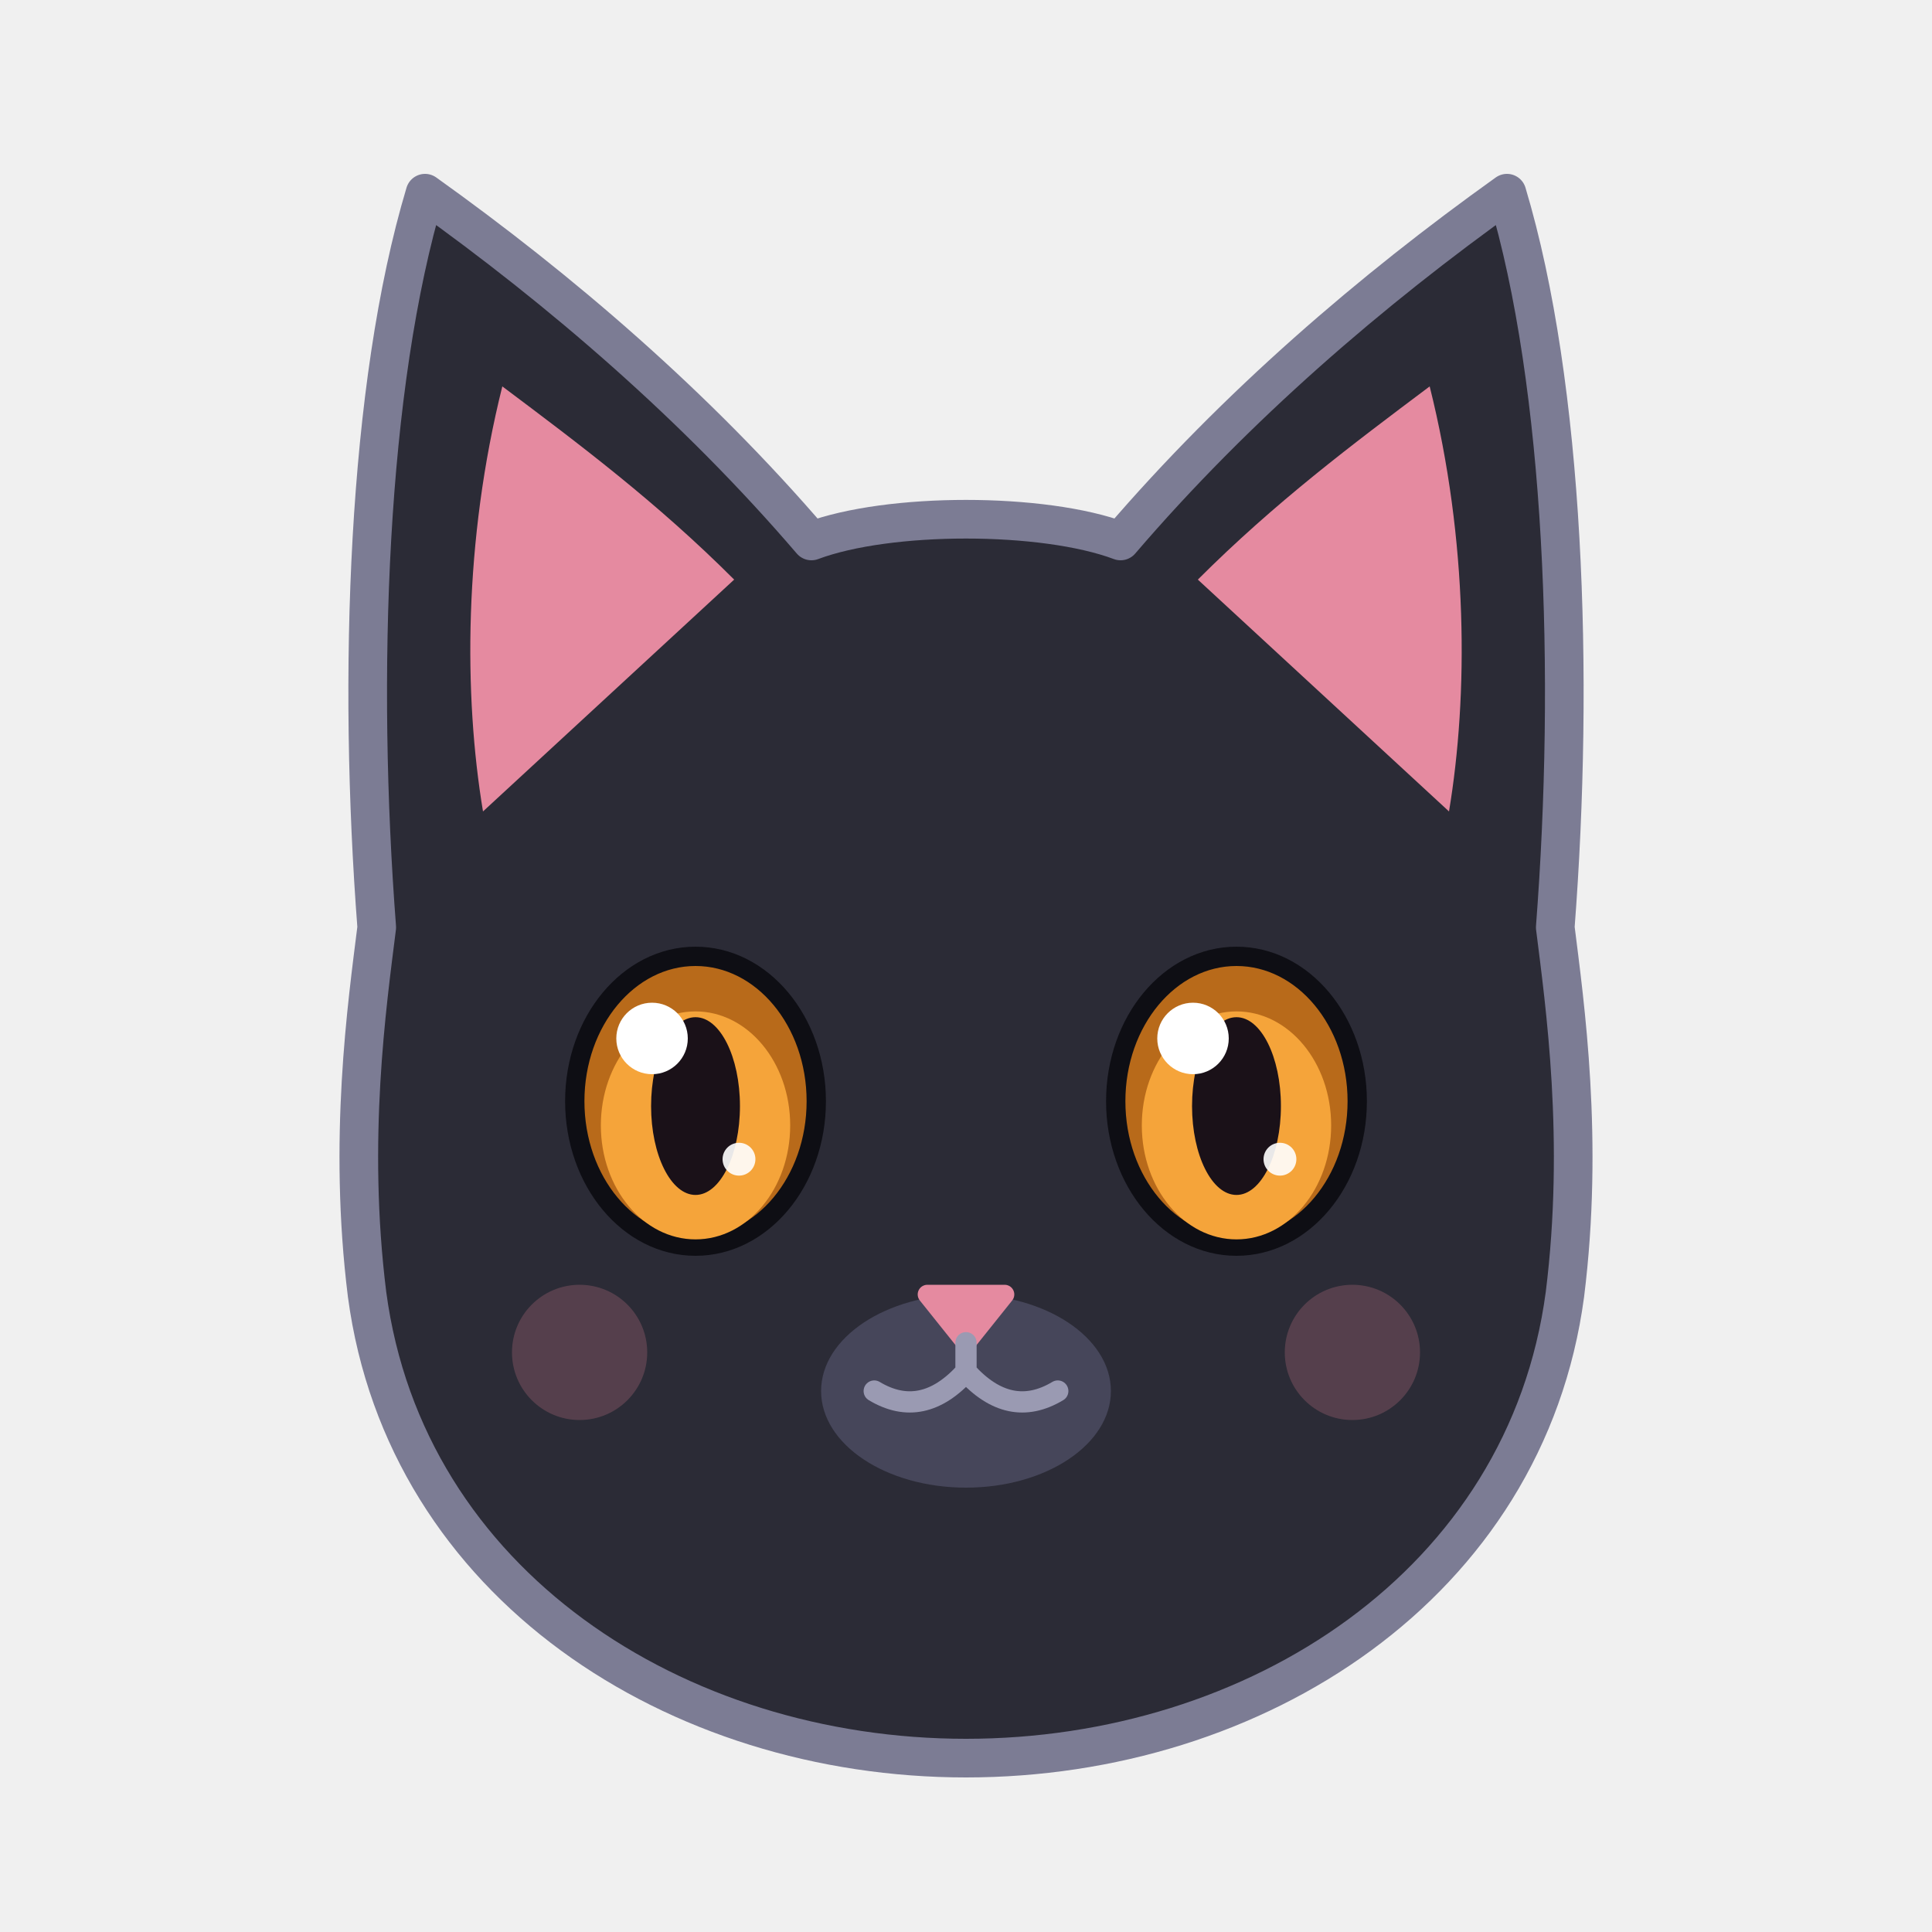
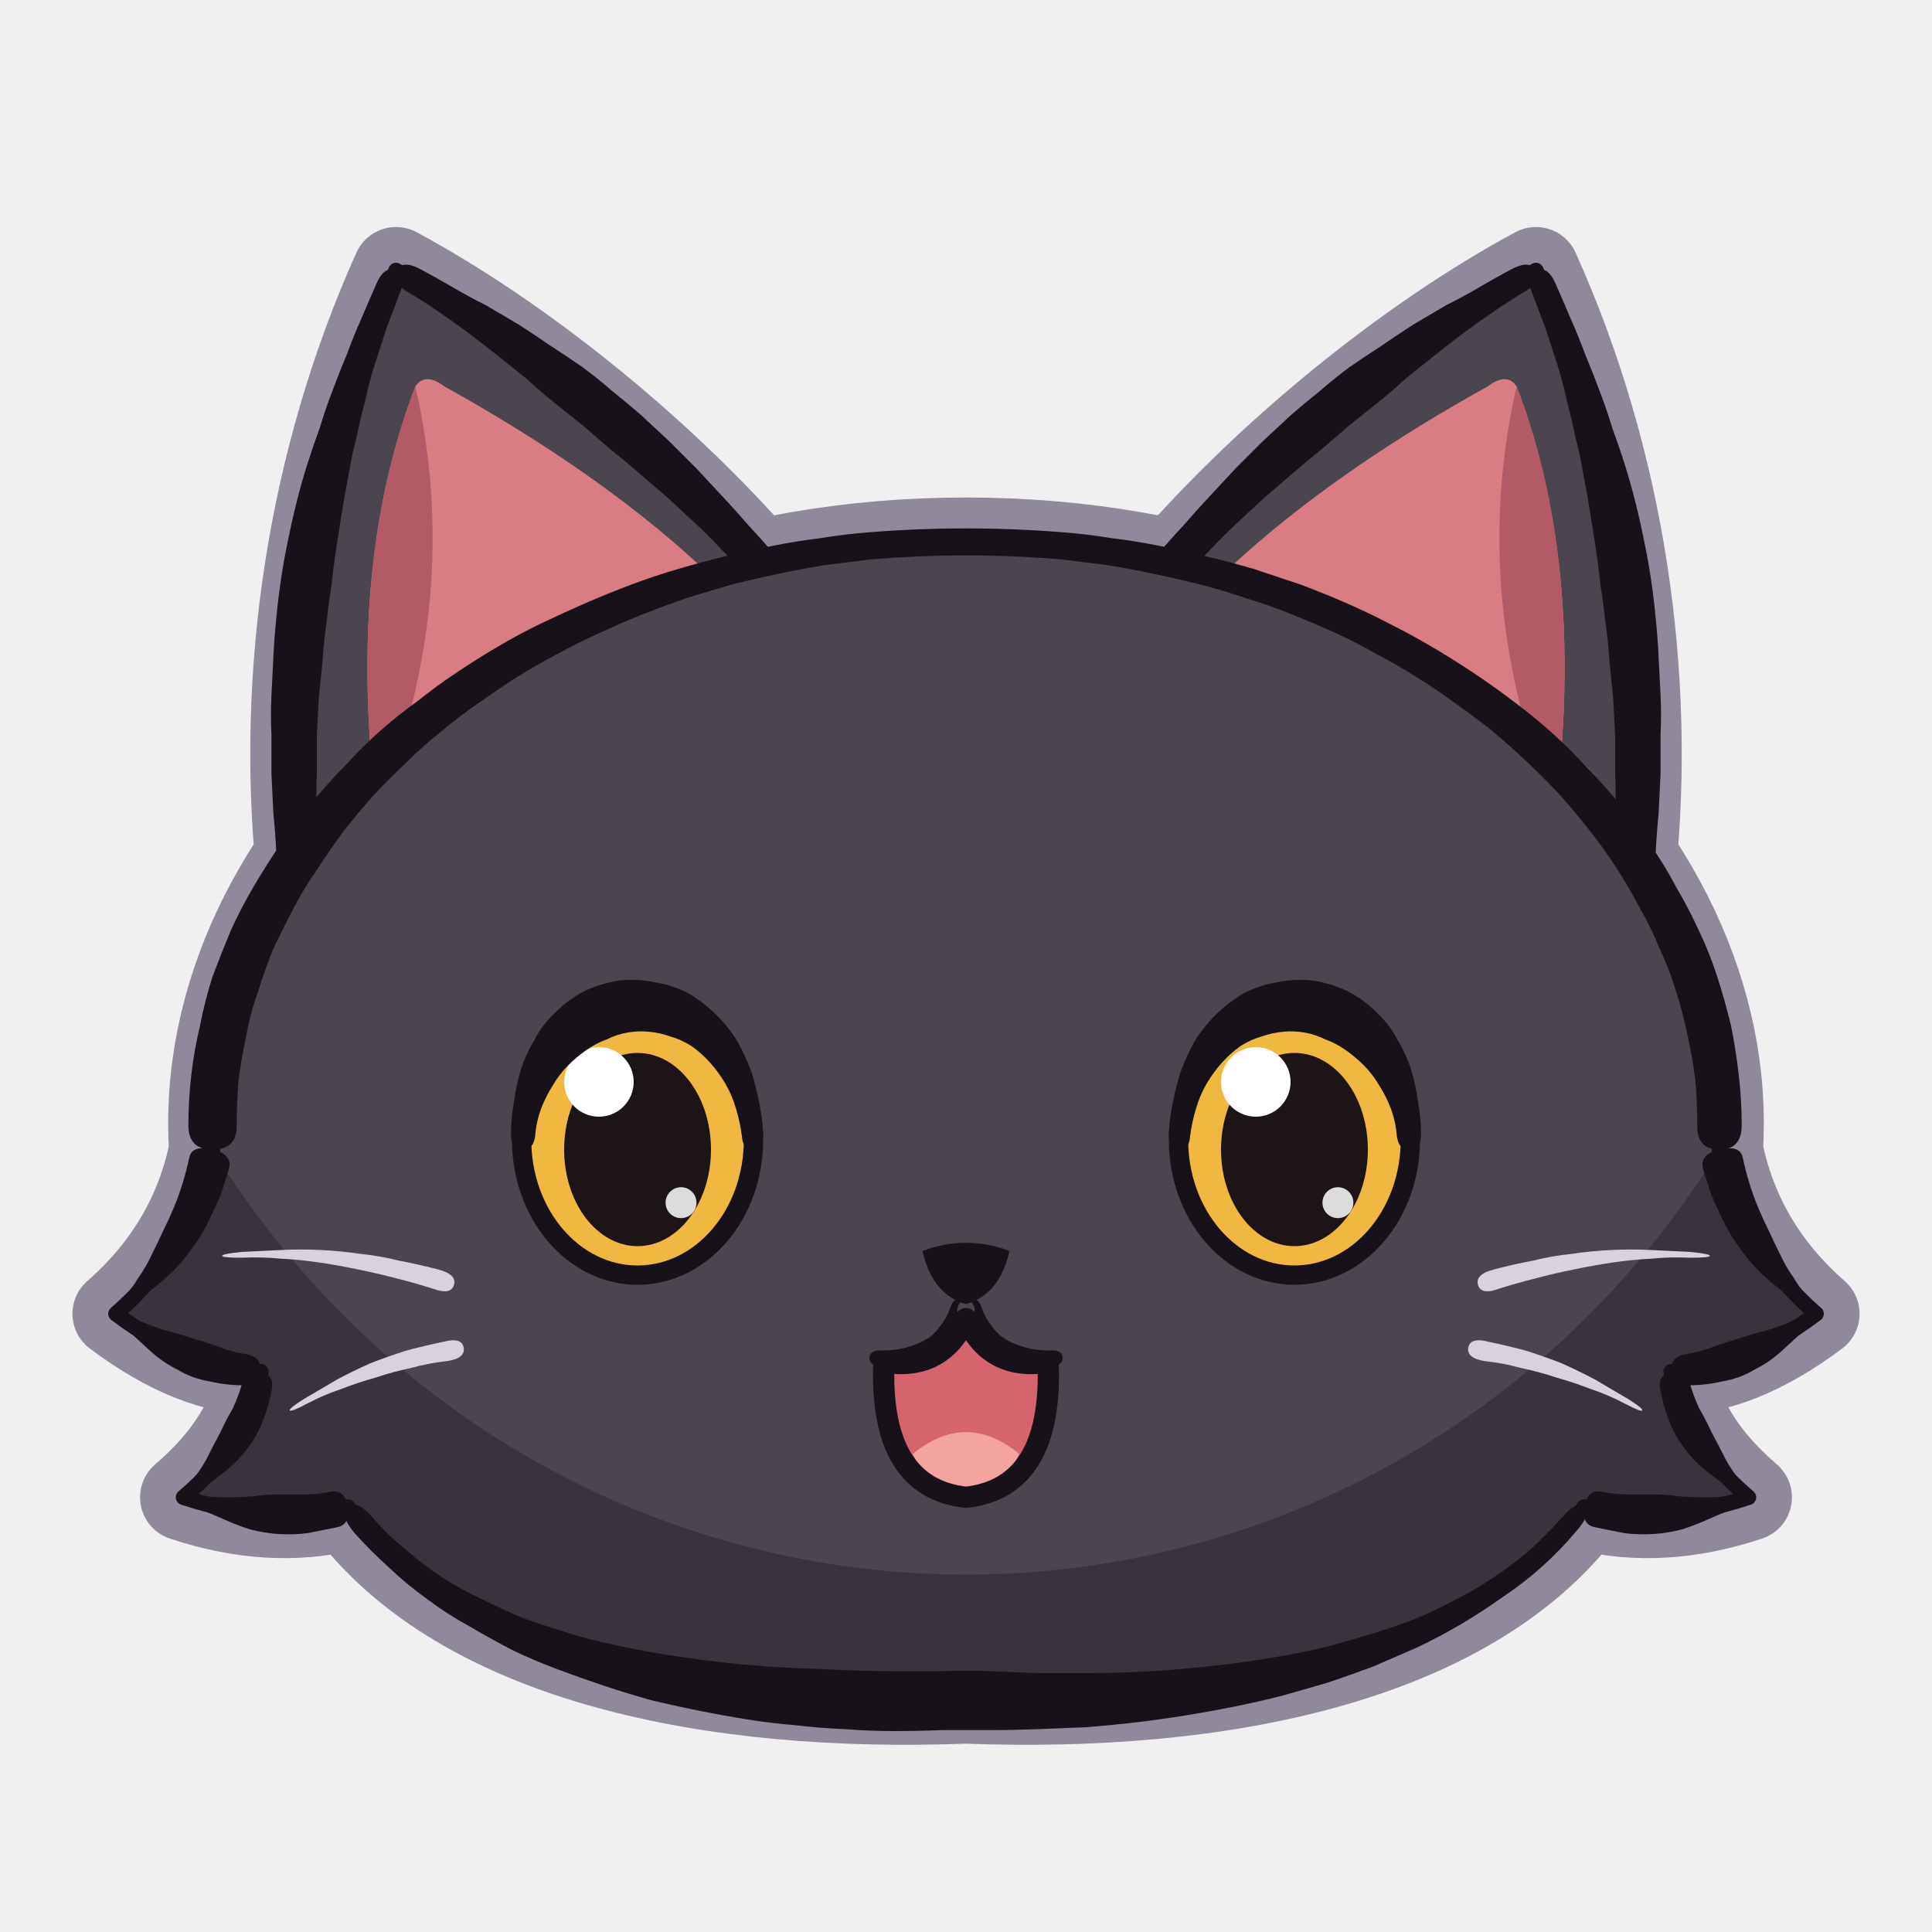
<svg xmlns="http://www.w3.org/2000/svg" width="200" height="200" viewBox="0 0 200 200">
-   <path d="M100 182 C70 182 42 164 38 134 C36 118 38 104 39 96 C37 70 38 40 44 20 C58 30 72 42 84 56 C92 53 108 53 116 56 C128 42 142 30 156 20 C162 40 163 70 161 96 C162 104 164 118 162 134 C158 164 130 182 100 182 Z" fill="#2b2b36" stroke="#7c7c94" stroke-width="4" stroke-linejoin="round" />
-   <path d="M52 40 C48 56 48 72 50 84 L76 60 C68 52 60 46 52 40 Z" fill="#e58aa0" />
-   <path d="M148 40 C152 56 152 72 150 84 L124 60 C132 52 140 46 148 40 Z" fill="#e58aa0" />
-   <g transform="translate(0 -8)">
-     <ellipse cx="100" cy="152" rx="15" ry="10" fill="#46465a" />
-     <circle cx="60" cy="148" r="7" fill="#ff8fa3" opacity="0.2" />
-     <circle cx="140" cy="148" r="7" fill="#ff8fa3" opacity="0.2" />
-     <ellipse cx="72" cy="122" rx="12.5" ry="15" fill="#b86a1a" stroke="#0e0e14" stroke-width="2" />
-     <ellipse cx="128" cy="122" rx="12.5" ry="15" fill="#b86a1a" stroke="#0e0e14" stroke-width="2" />
-     <ellipse cx="72" cy="124.5" rx="9.8" ry="11.8" fill="#f5a43a" />
-     <ellipse cx="128" cy="124.5" rx="9.8" ry="11.8" fill="#f5a43a" />
-     <ellipse cx="72" cy="122.5" rx="4.6" ry="9.2" fill="#1a1118" />
-     <ellipse cx="128" cy="122.5" rx="4.6" ry="9.2" fill="#1a1118" />
-     <circle cx="67.5" cy="115.5" r="3.7" fill="#ffffff" />
-     <circle cx="123.5" cy="115.5" r="3.7" fill="#ffffff" />
-     <circle cx="76.5" cy="128" r="1.7" fill="#ffffff" opacity="0.9" />
-     <circle cx="132.5" cy="128" r="1.7" fill="#ffffff" opacity="0.9" />
-     <path d="M96 142 L104 142 L100 147 Z" fill="#e58aa0" stroke="#e58aa0" stroke-width="2" stroke-linejoin="round" />
-     <path d="M100 147 L100 150 M100 150 Q95.5 155 90.5 152 M100 150 Q104.5 155 109.5 152" fill="none" stroke="#9a9ab2" stroke-width="2.2" stroke-linecap="round" />
-   </g>
+   <path d="M100 176 C74 177 48 172 36 156 Q28 158 19 155 Q26 149 27 142 Q20 142 12 136 Q20 129 22 119 C20 88 52 56 100 56 C148 56 180 88 178 119 Q180 129 188 136 Q180 142 173 142 Q174 149 181 155 Q172 158 164 156 C152 172 126 177 100 176 Z M31 90 C29 70 32 48 41 28 C54 35 69 47 80 60 Z M169 90 C171 70 168 48 159 28 C146 35 131 47 120 60 Z" fill="none" stroke="#8f899b" stroke-width="9" stroke-linejoin="round" />
+   <path d="M31 90 C29 70 32 48 41 28 C54 35 69 47 80 60 Z" fill="#4b454f" />
+   <path d="M169 90 C171 70 168 48 159 28 C146 35 131 47 120 60 Z" fill="#4b454f" />
+   <path d="M43 40 C38 53 37 68 39 84 L75 61 C66 52 55 45 46 40 Q44 38.5 43 40 Z M157 40 C162 53 163 68 161 84 L125 61 C134 52 145 45 154 40 Q156 38.5 157 40 Z" fill="#d97c83" />
+   <path d="M43 40 C38 53 37 68 39 84 Q48 62 43 40 Z M157 40 C162 53 163 68 161 84 Q152 62 157 40 Z" fill="#b25a66" />
+   <path d="M31 90 C29 70 32 48 41 28 C54 35 69 47 80 60 Z M169 90 C171 70 168 48 159 28 C146 35 131 47 120 60 Z" fill="none" stroke="#17121a" stroke-width="1.6" stroke-linejoin="round" />
+   <path d="M31 90 Q33.2 89.8 33 87.9 Q32.9 85.9 32.8 84 Q32.7 82 32.8 80.1 Q32.8 78.1 32.8 76.2 Q32.9 74.2 33 72.3 Q33.2 70.3 33.4 68.4 Q33.5 66.5 33.8 64.5 Q34 62.6 34.3 60.7 Q34.5 58.8 34.8 56.8 Q35.1 54.9 35.4 53 Q35.7 51.1 36.1 49.1 Q36.4 47.2 36.9 45.3 Q37.3 43.4 37.8 41.5 Q38.2 39.6 38.8 37.7 Q39.4 35.9 40 34 Q40.7 32.2 41.4 30.3 Q42.2 28.5 41 28 Q39.8 27.5 39 29.3 Q38.2 31.1 37.4 33 Q36.6 34.8 35.9 36.7 Q35.1 38.6 34.4 40.5 Q33.7 42.3 33.1 44.3 Q32.4 46.2 31.8 48.1 Q31.2 50 30.7 52 Q30.2 54 29.8 56 Q29.4 57.9 29.1 59.9 Q28.8 61.9 28.6 64 Q28.4 66 28.3 68 Q28.2 70 28.1 72 Q28 74.1 28.1 76.1 Q28.1 78.1 28.1 80.1 Q28.2 82.2 28.3 84.2 Q28.5 86.2 28.6 88.2 Q28.8 90.2 31 90 Z M169 90 Q166.8 89.8 167 87.9 Q167.1 85.9 167.2 84 Q167.3 82 167.2 80.1 Q167.2 78.1 167.2 76.2 Q167.1 74.2 167 72.3 Q166.8 70.3 166.6 68.4 Q166.5 66.5 166.2 64.5 Q166 62.6 165.7 60.7 Q165.5 58.8 165.2 56.8 Q164.9 54.9 164.6 53 Q164.3 51.1 163.9 49.1 Q163.6 47.2 163.1 45.3 Q162.7 43.4 162.2 41.5 Q161.8 39.6 161.2 37.7 Q160.6 35.9 160 34 Q159.3 32.2 158.6 30.3 Q157.8 28.5 159 28 Q160.2 27.5 161 29.3 Q161.8 31.1 162.6 33 Q163.4 34.8 164.1 36.7 Q164.9 38.6 165.6 40.5 Q166.3 42.3 166.9 44.3 Q167.6 46.2 168.2 48.1 Q168.8 50 169.3 52 Q169.8 54 170.2 56 Q170.6 57.9 170.9 59.9 Q171.2 61.9 171.4 64 Q171.6 66 171.7 68 Q171.8 70 171.9 72 Q172 74.1 171.9 76.1 Q171.9 78.1 171.9 80.1 Q171.8 82.2 171.7 84.2 Q171.5 86.2 171.4 88.2 Q171.2 90.2 169 90 Z M41 28 Q40.4 29.1 42 30.1 Q43.7 31.1 45.3 32.2 Q46.9 33.3 48.4 34.4 Q50 35.6 51.5 36.8 Q53 38 54.5 39.2 Q55.9 40.5 57.4 41.7 Q58.9 42.9 60.4 44.1 Q61.9 45.4 63.3 46.6 Q64.8 47.8 66.3 49.1 Q67.7 50.3 69.2 51.6 Q70.6 52.9 72 54.2 Q73.4 55.5 74.7 56.9 Q76.1 58.3 77.4 59.7 Q78.6 61.2 80 60 Q81.4 58.8 80.1 57.3 Q78.8 55.8 77.5 54.4 Q76.2 52.9 74.8 51.4 Q73.5 50 72.1 48.5 Q70.7 47.1 69.3 45.7 Q67.9 44.4 66.4 43 Q64.9 41.7 63.4 40.5 Q61.9 39.2 60.3 38 Q58.7 36.9 57 35.8 Q55.4 34.7 53.7 33.6 Q52 32.6 50.3 31.6 Q48.5 30.7 46.8 29.7 Q45.1 28.7 43.4 27.8 Q41.6 26.9 41 28 Z M159 28 Q159.6 29.1 158 30.1 Q156.3 31.1 154.7 32.2 Q153.1 33.3 151.6 34.4 Q150 35.6 148.5 36.8 Q147 38 145.5 39.2 Q144.1 40.5 142.6 41.7 Q141.1 42.9 139.6 44.1 Q138.1 45.4 136.7 46.6 Q135.2 47.8 133.7 49.1 Q132.3 50.3 130.8 51.6 Q129.4 52.9 128 54.2 Q126.6 55.5 125.3 56.9 Q123.9 58.3 122.6 59.7 Q121.4 61.2 120 60 Q118.6 58.8 119.9 57.3 Q121.2 55.8 122.5 54.4 Q123.8 52.9 125.2 51.4 Q126.5 50 127.9 48.5 Q129.3 47.1 130.7 45.7 Q132.1 44.4 133.6 43 Q135.1 41.7 136.6 40.5 Q138.1 39.2 139.7 38 Q141.3 36.9 143 35.8 Q144.6 34.7 146.3 33.6 Q148 32.6 149.7 31.6 Q151.5 30.7 153.2 29.7 Q154.9 28.7 156.6 27.8 Q158.4 26.9 159 28 Z" fill="#17121a" />
+   <path d="M100 176 C74 177 48 172 36 156 Q28 158 19 155 Q26 149 27 142 Q20 142 12 136 Q20 129 22 119 C20 88 52 56 100 56 C148 56 180 88 178 119 Q180 129 188 136 Q180 142 173 142 Q174 149 181 155 Q172 158 164 156 C152 172 126 177 100 176 Z" fill="#4b454f" />
+   <path d="M178 119 Q180 129 188 136 Q180 142 173 142 Q174 149 181 155 Q172 158 164 156 C152 172 126 177 100 176 C74 177 48 172 36 156 Q28 158 19 155 Q26 149 27 142 Q20 142 12 136 Q20 129 22 119 C40 148 70 163 100 163 C130 163 160 148 178 119 Z" fill="#1d1a22" opacity="0.4" />
+   <path d="M100 176 C74 177 48 172 36 156 Q28 158 19 155 Q26 149 27 142 Q20 142 12 136 Q20 129 22 119 C20 88 52 56 100 56 C148 56 180 88 178 119 Q180 129 188 136 Q180 142 173 142 Q174 149 181 155 Q172 158 164 156 C152 172 126 177 100 176 Z" fill="none" stroke="#17121a" stroke-width="1.6" stroke-linejoin="round" />
+   <path d="M164 156 Q163.2 155.3 161.6 157.2 Q160 159 158.2 160.6 Q156.3 162.2 154.3 163.5 Q152.3 164.8 150.1 165.9 Q148 167 145.7 167.9 Q143.5 168.7 141.1 169.4 Q138.8 170.1 136.4 170.7 Q134.1 171.2 131.7 171.6 Q129.3 172 126.9 172.3 Q124.4 172.6 122 172.8 Q119.6 173 117.2 173.1 Q114.7 173.2 112.3 173.2 Q109.9 173.2 107.4 173.2 Q105 173.1 102.5 173 Q100 172.9 97.5 173 Q95 173 92.6 173 Q90.1 173 87.7 172.9 Q85.3 172.8 82.9 172.7 Q80.4 172.6 78 172.4 Q75.6 172.2 73.2 171.9 Q70.8 171.6 68.4 171.2 Q66 170.8 63.7 170.3 Q61.3 169.8 59 169.1 Q56.7 168.4 54.4 167.6 Q52.2 166.7 50 165.6 Q47.8 164.6 45.8 163.3 Q43.8 162 42 160.4 Q40.1 158.9 38.5 157 Q36.9 155.2 36 156 Q35.1 156.8 36.7 158.7 Q38.4 160.6 40.3 162.3 Q42.2 164.1 44.3 165.6 Q46.3 167.1 48.5 168.3 Q50.7 169.6 53 170.8 Q55.3 171.9 57.7 172.8 Q60.1 173.7 62.5 174.5 Q64.9 175.3 67.4 176 Q69.9 176.6 72.4 177.1 Q74.9 177.6 77.4 178 Q79.9 178.4 82.4 178.6 Q84.9 178.9 87.5 179 Q90 179.2 92.5 179.2 Q95.1 179.2 97.5 179.1 Q100 179.1 102.5 179.1 Q104.9 179.1 107.5 179 Q110 178.9 112.5 178.8 Q115 178.6 117.6 178.3 Q120.1 178 122.6 177.6 Q125.1 177.2 127.6 176.7 Q130.1 176.2 132.5 175.6 Q135 174.9 137.4 174.2 Q139.8 173.4 142.2 172.5 Q144.5 171.5 146.8 170.5 Q149.1 169.4 151.3 168.1 Q153.5 166.8 155.6 165.3 Q157.7 163.9 159.6 162.2 Q161.5 160.5 163.1 158.6 Q164.8 156.7 164 156 Z M22 119 Q24.5 119 24.5 116.6 Q24.5 114.2 24.7 111.8 Q25 109.5 25.5 107.2 Q25.9 104.9 26.7 102.7 Q27.4 100.4 28.3 98.2 Q29.3 96.1 30.4 94 Q31.5 91.9 32.9 89.9 Q34.2 87.9 35.6 86 Q37.1 84.1 38.7 82.3 Q40.3 80.6 42.1 78.9 Q43.8 77.2 45.7 75.7 Q47.5 74.2 49.5 72.8 Q51.5 71.4 53.5 70.1 Q55.6 68.8 57.7 67.7 Q59.9 66.5 62.1 65.5 Q64.3 64.5 66.5 63.6 Q68.8 62.7 71.1 61.9 Q73.4 61.2 75.8 60.5 Q78.2 59.9 80.6 59.4 Q82.9 58.9 85.4 58.5 Q87.8 58.2 90.2 57.9 Q92.7 57.7 95.1 57.6 Q97.5 57.5 100 57.5 Q102.5 57.5 104.9 57.6 Q107.3 57.7 109.8 57.9 Q112.2 58.2 114.6 58.5 Q117.1 58.9 119.4 59.4 Q121.8 59.9 124.2 60.5 Q126.6 61.1 128.9 61.9 Q131.2 62.6 133.5 63.5 Q135.7 64.4 138 65.4 Q140.2 66.4 142.3 67.6 Q144.4 68.7 146.5 70 Q148.6 71.3 150.5 72.7 Q152.5 74.1 154.4 75.6 Q156.3 77.2 158 78.8 Q159.8 80.5 161.4 82.2 Q163 84 164.5 85.9 Q166 87.8 167.3 89.8 Q168.6 91.8 169.7 93.9 Q170.9 96 171.8 98.2 Q172.8 100.3 173.5 102.6 Q174.2 104.8 174.7 107.2 Q175.2 109.5 175.5 111.8 Q175.7 114.2 175.7 116.6 Q175.7 119 178 119 Q180.3 119 180.3 116.5 Q180.3 113.9 180 111.3 Q179.7 108.7 179.2 106.2 Q178.6 103.7 177.8 101.2 Q177 98.7 175.9 96.4 Q174.8 94 173.5 91.8 Q172.3 89.5 170.8 87.4 Q169.4 85.3 167.7 83.3 Q166.1 81.3 164.3 79.5 Q162.6 77.6 160.7 75.9 Q158.8 74.2 156.8 72.7 Q154.7 71.1 152.6 69.7 Q150.5 68.3 148.3 67 Q146.1 65.7 143.9 64.6 Q141.6 63.4 139.3 62.4 Q137 61.4 134.6 60.5 Q132.2 59.7 129.8 58.9 Q127.4 58.2 124.9 57.6 Q122.5 57 120 56.5 Q117.5 56 115 55.7 Q112.6 55.3 110 55.1 Q107.5 54.9 105 54.8 Q102.5 54.7 100 54.7 Q97.5 54.7 95 54.8 Q92.5 54.9 90 55.1 Q87.4 55.3 85 55.7 Q82.5 56 80 56.5 Q77.5 57 75 57.6 Q72.6 58.2 70.2 58.9 Q67.8 59.6 65.4 60.5 Q63 61.4 60.7 62.4 Q58.4 63.4 56.1 64.5 Q53.8 65.6 51.6 66.9 Q49.4 68.2 47.3 69.6 Q45.2 71 43.2 72.6 Q41.1 74.1 39.2 75.8 Q37.3 77.5 35.6 79.4 Q33.8 81.2 32.2 83.2 Q30.5 85.2 29.1 87.3 Q27.6 89.5 26.3 91.7 Q25 93.9 23.9 96.3 Q22.9 98.7 22 101.1 Q21.2 103.6 20.7 106.2 Q20.1 108.7 19.8 111.3 Q19.5 113.9 19.5 116.5 Q19.5 119 22 119 Z M36 156 Q35.7 154.2 34.3 154.4 Q32.9 154.7 31.6 154.7 Q30.2 154.7 28.9 154.7 Q27.6 154.7 26.2 154.9 Q24.8 155 23.4 155 Q22 155 20.5 154.8 Q19.1 154.5 19 155 Q18.9 155.5 20.2 156 Q21.6 156.6 23 157.2 Q24.3 157.8 25.8 158.3 Q27.3 158.7 28.8 158.8 Q30.4 158.9 31.9 158.7 Q33.4 158.4 34.9 158.1 Q36.3 157.8 36 156 Z M164 156 Q164.3 154.2 165.7 154.4 Q167.1 154.7 168.4 154.7 Q169.8 154.7 171.1 154.7 Q172.4 154.7 173.8 154.9 Q175.2 155 176.6 155 Q178 155 179.5 154.8 Q180.9 154.5 181 155 Q181.1 155.5 179.8 156 Q178.4 156.6 177 157.2 Q175.7 157.8 174.2 158.3 Q172.7 158.7 171.2 158.8 Q169.6 158.9 168.1 158.7 Q166.6 158.4 165.1 158.1 Q163.7 157.8 164 156 Z M19 155 Q19.3 155.4 20.6 154.4 Q21.9 153.4 23.2 152.4 Q24.5 151.4 25.5 150.1 Q26.6 148.7 27.2 147.1 Q27.8 145.6 28.1 144 Q28.5 142.4 27 142 Q25.5 141.6 25.1 143.1 Q24.7 144.5 24.1 145.8 Q23.4 147 22.8 148.3 Q22.1 149.6 21.4 151 Q20.7 152.3 19.7 153.5 Q18.7 154.6 19 155 Z M181 155 Q180.7 155.4 179.4 154.4 Q178.1 153.4 176.8 152.4 Q175.5 151.4 174.5 150.1 Q173.4 148.7 172.8 147.1 Q172.2 145.6 171.9 144 Q171.5 142.4 173 142 Q174.5 141.6 174.9 143.1 Q175.3 144.5 175.9 145.8 Q176.6 147 177.2 148.3 Q177.9 149.6 178.6 151 Q179.3 152.3 180.3 153.5 Q181.3 154.6 181 155 Z M27 142 Q27.1 140.5 25.6 140.2 Q24.1 140 22.6 139.4 Q21.2 138.9 19.8 138.5 Q18.3 138 16.7 137.6 Q15.2 137.1 13.7 136.4 Q12.3 135.6 12 136 Q11.7 136.4 13 137.5 Q14.2 138.6 15.5 139.8 Q16.8 141 18.4 141.8 Q19.9 142.7 21.7 143 Q23.4 143.4 25.1 143.4 Q26.9 143.5 27 142 Z M173 142 Q172.9 140.5 174.4 140.2 Q175.9 140 177.4 139.4 Q178.8 138.9 180.2 138.5 Q181.7 138 183.3 137.6 Q184.8 137.1 186.3 136.4 Q187.7 135.6 188 136 Q188.3 136.4 187 137.5 Q185.8 138.6 184.5 139.8 Q183.2 141 181.6 141.8 Q180.1 142.7 178.3 143 Q176.6 143.4 174.9 143.4 Q173.1 143.5 173 142 Z M12 136 Q12.3 136.4 13.5 135.4 Q14.6 134.5 15.7 133.5 Q16.9 132.6 18 131.5 Q19 130.5 19.9 129.2 Q20.8 128 21.5 126.6 Q22.2 125.2 22.8 123.8 Q23.3 122.4 23.7 121 Q24.1 119.5 22 119 Q19.9 118.5 19.6 119.8 Q19.3 121.2 18.9 122.5 Q18.5 123.8 18 125 Q17.5 126.2 16.9 127.4 Q16.3 128.7 15.7 129.9 Q15.1 131.2 14.3 132.3 Q13.6 133.5 12.6 134.6 Q11.7 135.6 12 136 Z M188 136 Q187.7 136.4 186.5 135.4 Q185.4 134.5 184.3 133.5 Q183.1 132.6 182 131.5 Q181 130.5 180.1 129.2 Q179.2 128 178.5 126.6 Q177.8 125.2 177.2 123.8 Q176.7 122.4 176.3 121 Q175.9 119.5 178 119 Q180.1 118.5 180.4 119.8 Q180.7 121.2 181.1 122.5 Q181.5 123.8 182 125 Q182.5 126.2 183.1 127.4 Q183.7 128.7 184.3 129.9 Q184.9 131.2 185.7 132.3 Q186.4 133.5 187.4 134.6 Q188.3 135.6 188 136 Z" fill="#17121a" />
+   <path d="M47 133 Q47.3 131.9 45.3 131.4 Q43.4 130.9 41.3 130.5 Q39.3 130 37.3 129.8 Q35.3 129.5 33.2 129.4 Q31.1 129.3 29.1 129.4 Q27 129.5 25 129.6 Q23 129.8 23 130 Q23 130.2 25 130.2 Q27.1 130.1 29.1 130.3 Q31.1 130.4 33.1 130.7 Q35.1 131 37 131.4 Q39 131.8 40.9 132.3 Q42.9 132.8 44.8 133.4 Q46.7 134.1 47 133 Z M153 133 Q152.7 131.9 154.7 131.4 Q156.6 130.9 158.7 130.5 Q160.7 130 162.7 129.8 Q164.7 129.5 166.8 129.4 Q168.9 129.3 170.9 129.4 Q173 129.5 175 129.6 Q177 129.8 177 130 Q177 130.2 175 130.2 Q172.9 130.1 170.9 130.3 Q168.9 130.4 166.9 130.7 Q164.9 131 163 131.4 Q161 131.8 159.1 132.3 Q157.1 132.8 155.2 133.4 Q153.3 134.1 153 133 Z M48 139.5 Q47.8 138.4 45.9 138.9 Q44 139.3 42.1 139.8 Q40.2 140.4 38.4 141.1 Q36.6 141.9 34.9 142.8 Q33.2 143.8 31.5 144.8 Q29.9 145.8 30 146 Q30.1 146.2 31.8 145.3 Q33.5 144.4 35.3 143.8 Q37.1 143.1 38.9 142.6 Q40.7 142 42.6 141.6 Q44.4 141.1 46.3 140.9 Q48.2 140.6 48 139.5 Z M152 139.5 Q152.2 138.4 154.1 138.9 Q156 139.3 157.9 139.8 Q159.8 140.4 161.6 141.1 Q163.4 141.9 165.1 142.8 Q166.8 143.8 168.5 144.8 Q170.1 145.8 170 146 Q169.9 146.2 168.2 145.3 Q166.5 144.4 164.7 143.8 Q162.9 143.1 161.1 142.6 Q159.3 142 157.4 141.6 Q155.6 141.1 153.7 140.9 Q151.8 140.6 152 139.5 Z" fill="#d8d2dc" />
+   <ellipse cx="66" cy="118" rx="12" ry="14" fill="#f0b840" stroke="#17121a" stroke-width="2" />
+   <ellipse cx="66" cy="119" rx="7.6" ry="10" fill="#1c1416" />
+   <circle cx="62" cy="112" r="3.6" fill="#ffffff" />
+   <circle cx="70.5" cy="124.5" r="1.6" fill="#ffffff" opacity="0.85" />
+   <ellipse cx="134" cy="118" rx="12" ry="14" fill="#f0b840" stroke="#17121a" stroke-width="2" />
+   <ellipse cx="134" cy="119" rx="7.6" ry="10" fill="#1c1416" />
+   <circle cx="130" cy="112" r="3.6" fill="#ffffff" />
+   <circle cx="138.5" cy="124.5" r="1.6" fill="#ffffff" opacity="0.85" />
+   <path d="M54 119 Q55.2 119.1 55.4 117.6 Q55.5 116.2 56 114.8 Q56.5 113.5 57.2 112.4 Q57.9 111.2 58.8 110.3 Q59.7 109.4 60.7 108.7 Q61.7 108 62.8 107.6 Q63.8 107.1 64.9 106.9 Q66 106.7 67.1 106.8 Q68.3 106.9 69.4 107.3 Q70.5 107.6 71.6 108.3 Q72.6 109 73.5 110 Q74.4 111 75.1 112.2 Q75.8 113.4 76.2 114.8 Q76.6 116.1 76.8 117.6 Q76.9 119.1 78 119 Q79.1 118.9 79 117.3 Q78.9 115.8 78.6 114.2 Q78.3 112.6 77.8 111 Q77.2 109.4 76.4 107.9 Q75.5 106.4 74.2 105.1 Q73 103.9 71.4 102.9 Q69.7 102 67.9 101.7 Q66 101.3 64.1 101.5 Q62.2 101.8 60.5 102.6 Q58.8 103.5 57.5 104.8 Q56.1 106.1 55.3 107.7 Q54.4 109.2 53.9 110.8 Q53.4 112.5 53.2 114.1 Q52.9 115.8 52.9 117.3 Q52.8 118.9 54 119 Z M146 119 Q144.8 119.1 144.6 117.6 Q144.5 116.2 144 114.8 Q143.5 113.5 142.8 112.4 Q142.1 111.2 141.2 110.3 Q140.3 109.4 139.3 108.7 Q138.3 108 137.2 107.6 Q136.2 107.1 135.1 106.9 Q134 106.7 132.9 106.8 Q131.7 106.9 130.6 107.3 Q129.5 107.6 128.4 108.3 Q127.4 109 126.5 110 Q125.6 111 124.9 112.2 Q124.2 113.4 123.8 114.8 Q123.4 116.1 123.2 117.6 Q123.1 119.1 122 119 Q120.9 118.9 121 117.3 Q121.1 115.8 121.4 114.2 Q121.7 112.6 122.2 111 Q122.8 109.4 123.6 107.9 Q124.5 106.4 125.8 105.1 Q127 103.9 128.6 102.9 Q130.3 102 132.1 101.7 Q134 101.3 135.9 101.5 Q137.8 101.8 139.5 102.6 Q141.2 103.5 142.5 104.8 Q143.9 106.1 144.7 107.7 Q145.6 109.2 146.1 110.8 Q146.6 112.5 146.8 114.1 Q147.1 115.8 147.1 117.3 Q147.2 118.9 146 119 Z" fill="#17121a" />
+   <path d="M91.5 141 Q97.5 142 100 136.5 Q102.5 142 108.5 141 Q109 154 100 155 Q91 154 91.5 141 Z" fill="#d5646f" />
+   <path d="M94.5 150.5 Q100 146 105.5 150.5 Q104 154 100 154.2 Q96 154 94.5 150.5 Z" fill="#f4a3a0" />
+   <path d="M91.5 141 Q97.5 142 100 136.5 Q102.5 142 108.5 141 Q109 154 100 155 Q91 154 91.5 141 Z" fill="none" stroke="#17121a" stroke-width="2.2" stroke-linejoin="round" />
+   <path d="M100 134.5 Q98.8 134.1 98.4 135.3 Q98 136.5 97.3 137.3 Q96.7 138.2 95.8 138.7 Q94.9 139.2 93.8 139.5 Q92.7 139.8 91.4 139.8 Q90.1 139.7 90 140.5 Q89.9 141.3 91.3 141.6 Q92.7 141.9 94.2 142 Q95.8 142 97.2 141.2 Q98.7 140.4 99.6 139 Q100.4 137.7 100.8 136.3 Q101.2 134.9 100 134.5 Z M100 134.5 Q101.2 134.1 101.6 135.3 Q102 136.5 102.7 137.3 Q103.3 138.2 104.2 138.7 Q105.1 139.2 106.2 139.5 Q107.3 139.8 108.6 139.8 Q109.9 139.7 110 140.5 Q110.1 141.3 108.7 141.6 Q107.3 141.9 105.8 142 Q104.2 142 102.8 141.2 Q101.3 140.4 100.4 139 Q99.6 137.7 99.2 136.3 Q98.8 134.9 100 134.5 Z" fill="#17121a" />
+   <path d="M95.5 129.5 Q100 127.8 104.5 129.5 Q103.5 134 100 135 Q96.5 134 95.5 129.5 Z" fill="#17121a" />
</svg>
